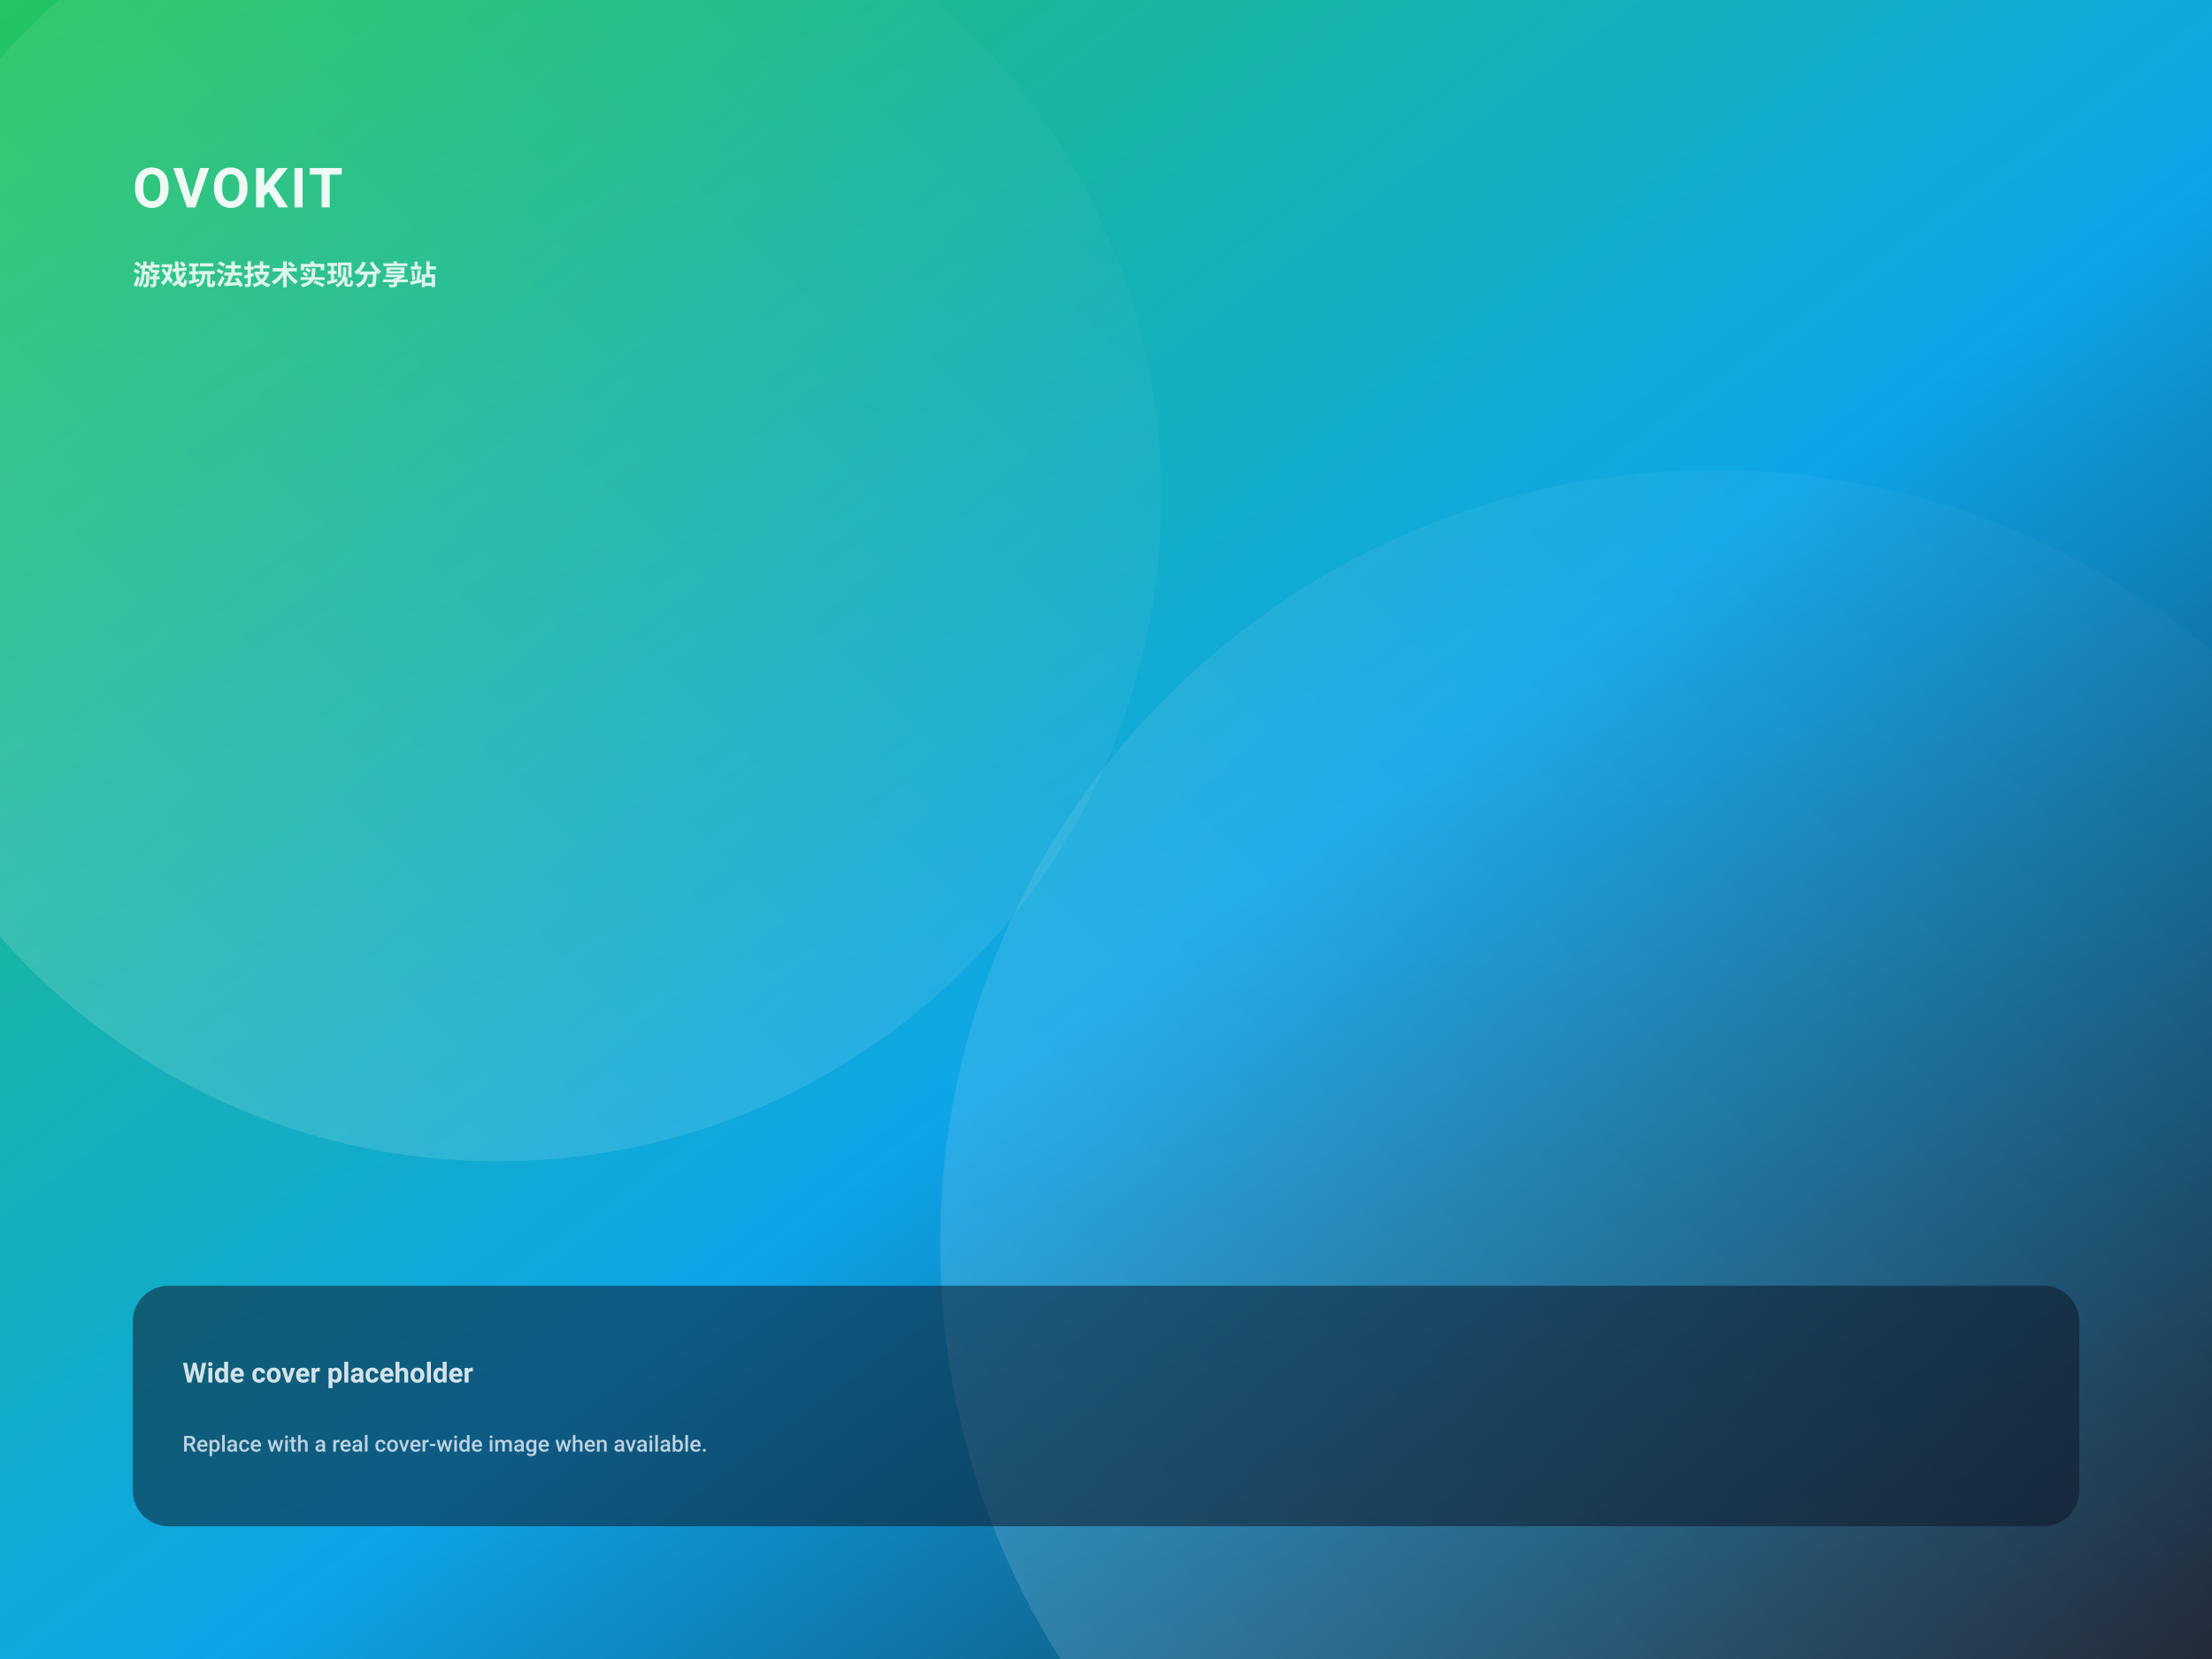
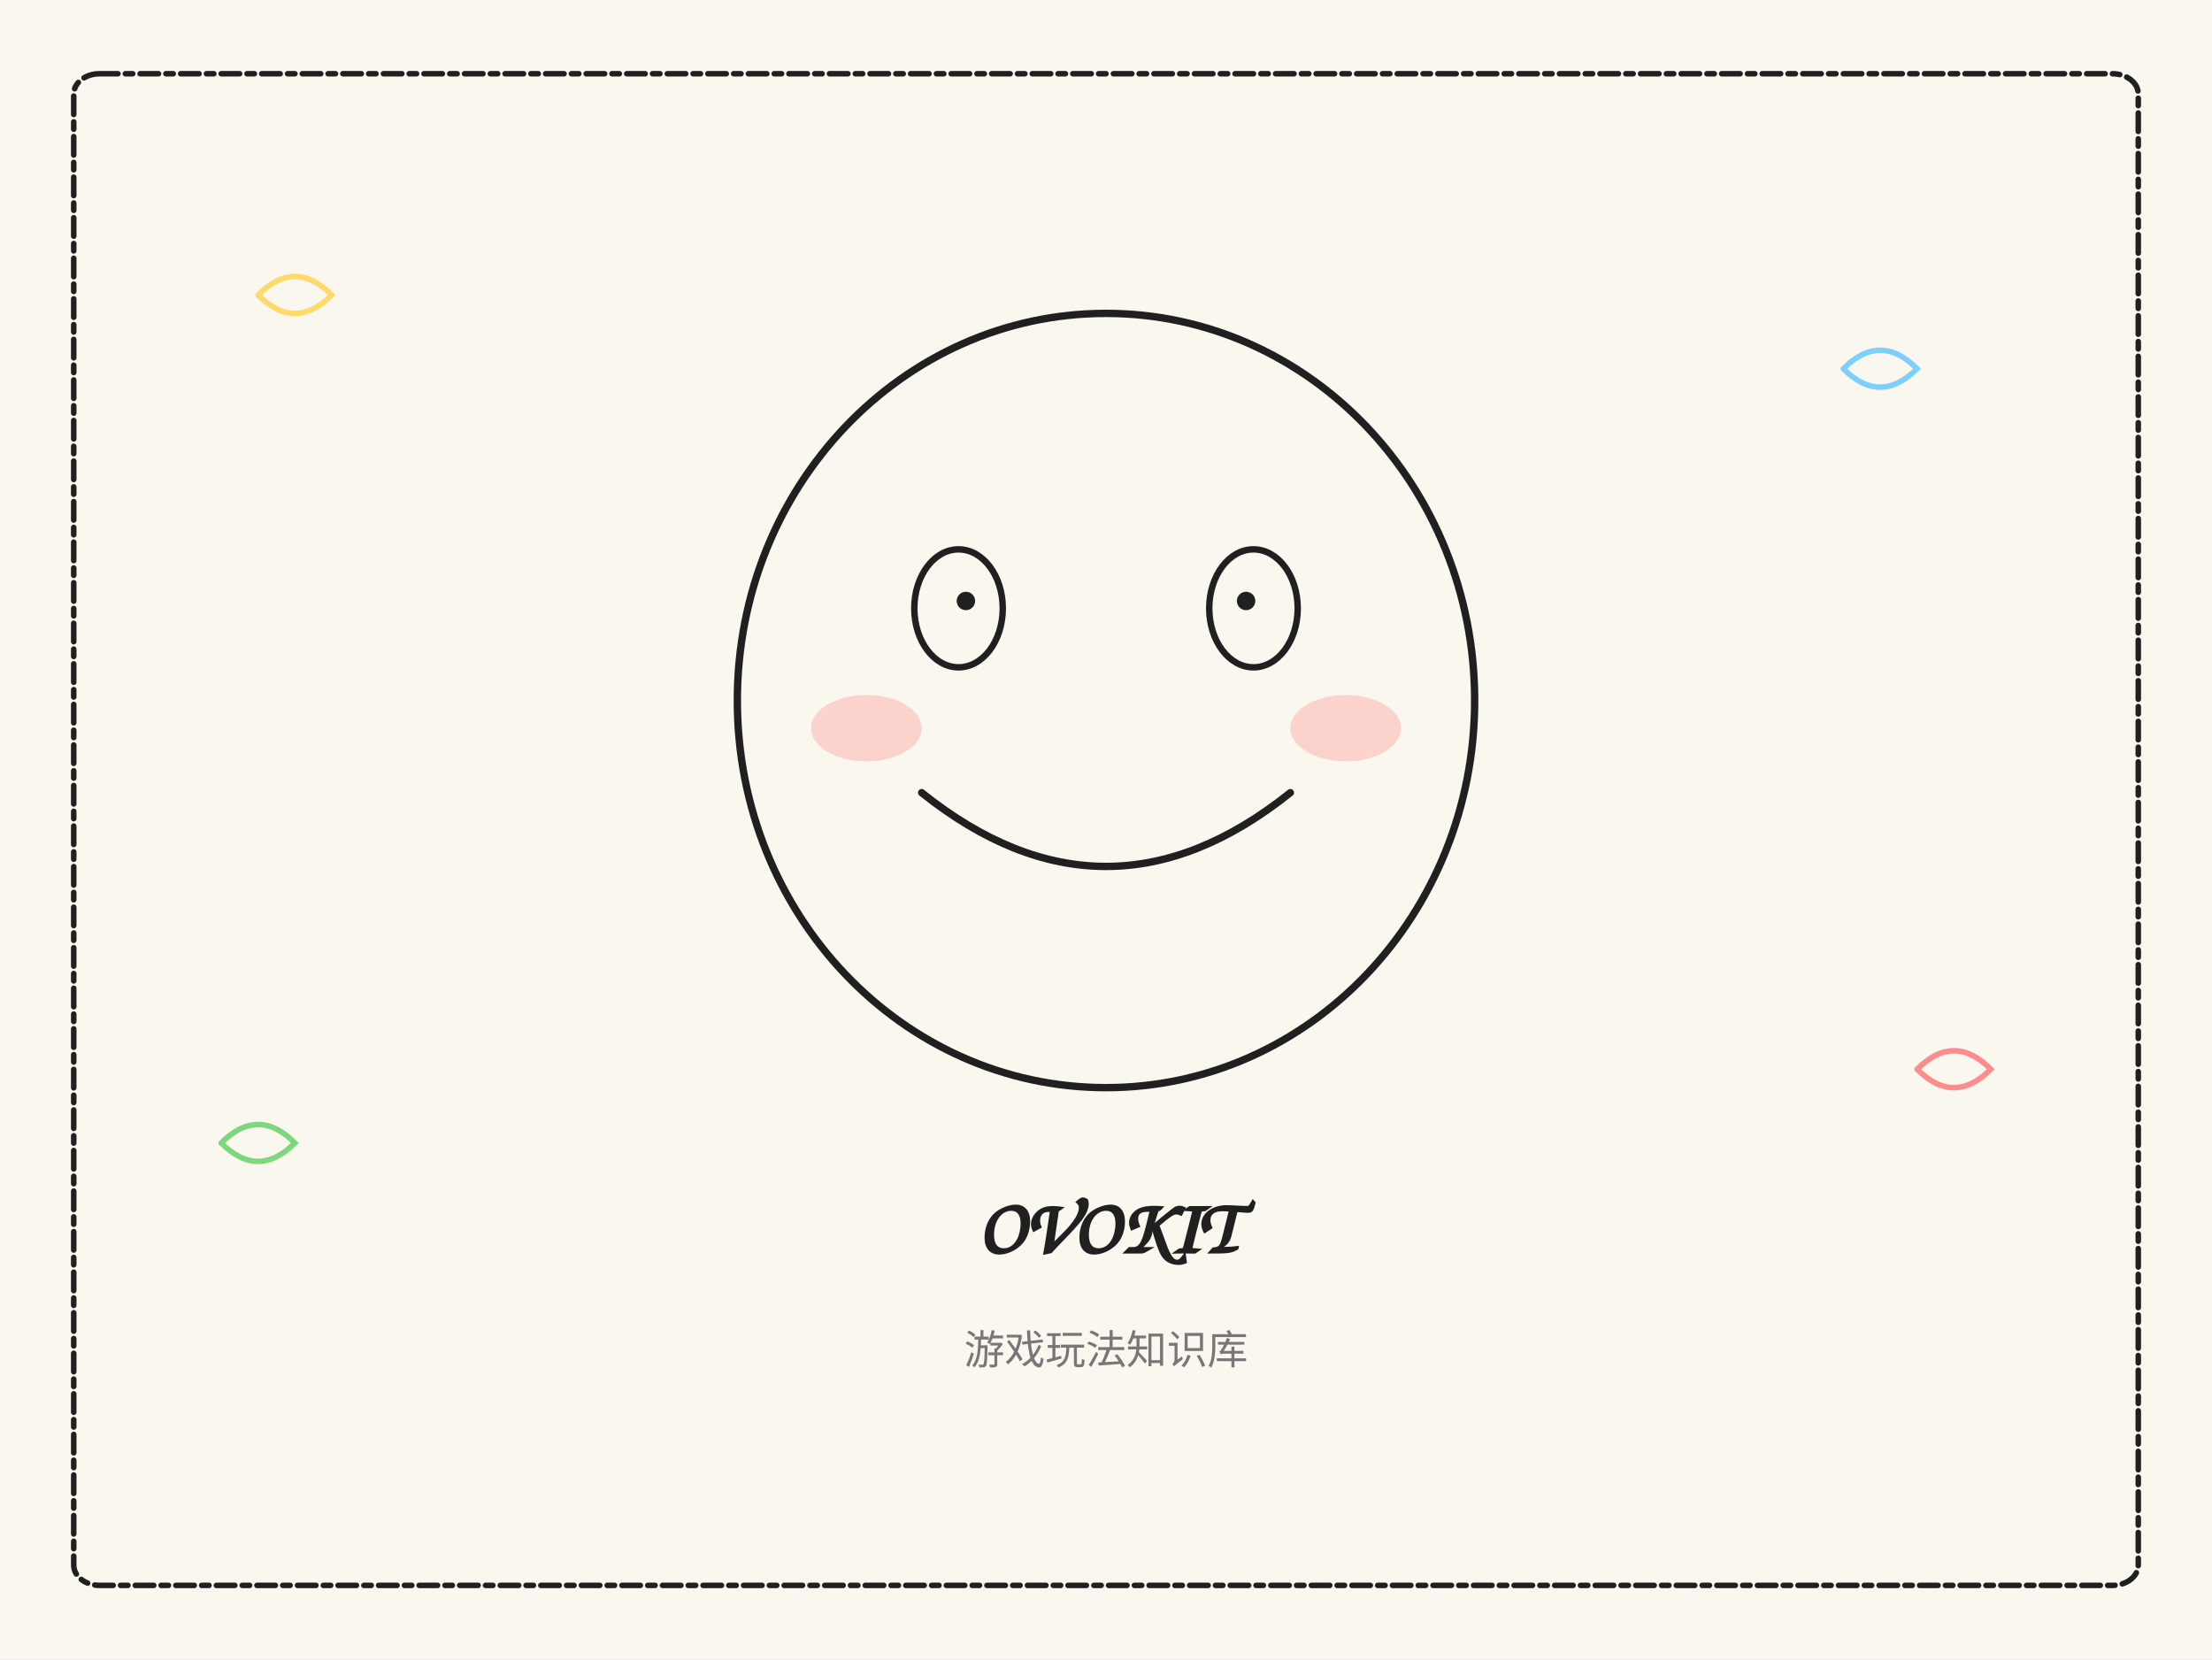
- <svg xmlns="http://www.w3.org/2000/svg" width="1600" height="1200" viewBox="0 0 1600 1200">
-   <defs>
-     <linearGradient id="bg" x1="0" y1="0" x2="1" y2="1">
-       <stop offset="0" stop-color="#22c55e" />
-       <stop offset="0.55" stop-color="#0ea5e9" />
-       <stop offset="1" stop-color="#111827" />
-     </linearGradient>
-     <linearGradient id="glow" x1="0" y1="1" x2="1" y2="0">
-       <stop offset="0" stop-color="#ffffff" stop-opacity="0.16" />
-       <stop offset="1" stop-color="#ffffff" stop-opacity="0" />
-     </linearGradient>
-   </defs>
-   <rect width="1600" height="1200" fill="url(#bg)" />
-   <circle cx="360" cy="360" r="480" fill="url(#glow)" />
-   <circle cx="1240" cy="900" r="560" fill="url(#glow)" />
-   <g fill="#ffffff" opacity="0.92">
-     <text x="96" y="150" font-family="ui-sans-serif, system-ui, -apple-system, Segoe UI, Roboto, Helvetica, Arial" font-size="40" font-weight="700" letter-spacing="2">
-       OVOKIT
-     </text>
-     <text x="96" y="206" font-family="ui-sans-serif, system-ui, -apple-system, Segoe UI, Roboto, Helvetica, Arial" font-size="20" font-weight="600" opacity="0.9">
-       游戏玩法技术实现分享站
-     </text>
-   </g>
-   <g opacity="0.92">
-     <rect x="96" y="930" width="1408" height="174" rx="26" fill="#0b1220" opacity="0.55" />
-     <text x="132" y="1000" font-family="ui-sans-serif, system-ui, -apple-system, Segoe UI, Roboto, Helvetica, Arial" font-size="20" font-weight="700" fill="#e5e7eb">
-       Wide cover placeholder
-     </text>
-     <text x="132" y="1050" font-family="ui-sans-serif, system-ui, -apple-system, Segoe UI, Roboto, Helvetica, Arial" font-size="16" font-weight="500" fill="#cbd5e1">
-       Replace with a real cover-wide image when available.
-     </text>
-   </g>
+ <svg xmlns="http://www.w3.org/2000/svg" width="1200" height="900" viewBox="0 0 1200 900">
+   <rect width="1200" height="900" fill="#faf7ef" />
+   <rect x="40" y="40" width="1120" height="820" rx="14" ry="11" fill="none" stroke="#202020" stroke-width="3" stroke-linecap="round" stroke-linejoin="round" stroke-dasharray="10 4 4 4" />
+   <ellipse cx="600" cy="380" rx="200" ry="210" fill="none" stroke="#202020" stroke-width="4" stroke-linecap="round" />
+   <ellipse cx="520" cy="330" rx="24" ry="32" fill="none" stroke="#202020" stroke-width="3.5" stroke-linecap="round" />
+   <circle cx="524" cy="326" r="5" fill="#202020" />
+   <ellipse cx="680" cy="330" rx="24" ry="32" fill="none" stroke="#202020" stroke-width="3.5" stroke-linecap="round" />
+   <circle cx="676" cy="326" r="5" fill="#202020" />
+   <path d="M 500 430 Q 600 510 700 430" fill="none" stroke="#202020" stroke-width="4" stroke-linecap="round" />
+   <ellipse cx="470" cy="395" rx="30" ry="18" fill="#ff8b8b" opacity="0.35" />
+   <ellipse cx="730" cy="395" rx="30" ry="18" fill="#ff8b8b" opacity="0.35" />
+   <text x="600" y="680" text-anchor="middle" font-family="'LXGW WenKai', 'Kalam', cursive, sans-serif" font-size="42" font-weight="700" fill="#202020">
+     OVOKIT
+   </text>
+   <text x="600" y="740" text-anchor="middle" font-family="'LXGW WenKai', 'Kalam', cursive, sans-serif" font-size="22" fill="#777">
+     游戏玩法知识库
+   </text>
+   <path d="M 140 160 Q 160 140 180 160 Q 160 180 140 160" fill="none" stroke="#ffda6a" stroke-width="3" stroke-linecap="round" />
+   <path d="M 1000 200 Q 1020 180 1040 200 Q 1020 220 1000 200" fill="none" stroke="#7dcfff" stroke-width="3" stroke-linecap="round" />
+   <path d="M 120 620 Q 140 600 160 620 Q 140 640 120 620" fill="none" stroke="#7dd87d" stroke-width="3" stroke-linecap="round" />
+   <path d="M 1040 580 Q 1060 560 1080 580 Q 1060 600 1040 580" fill="none" stroke="#ff8b8b" stroke-width="3" stroke-linecap="round" />
</svg>
